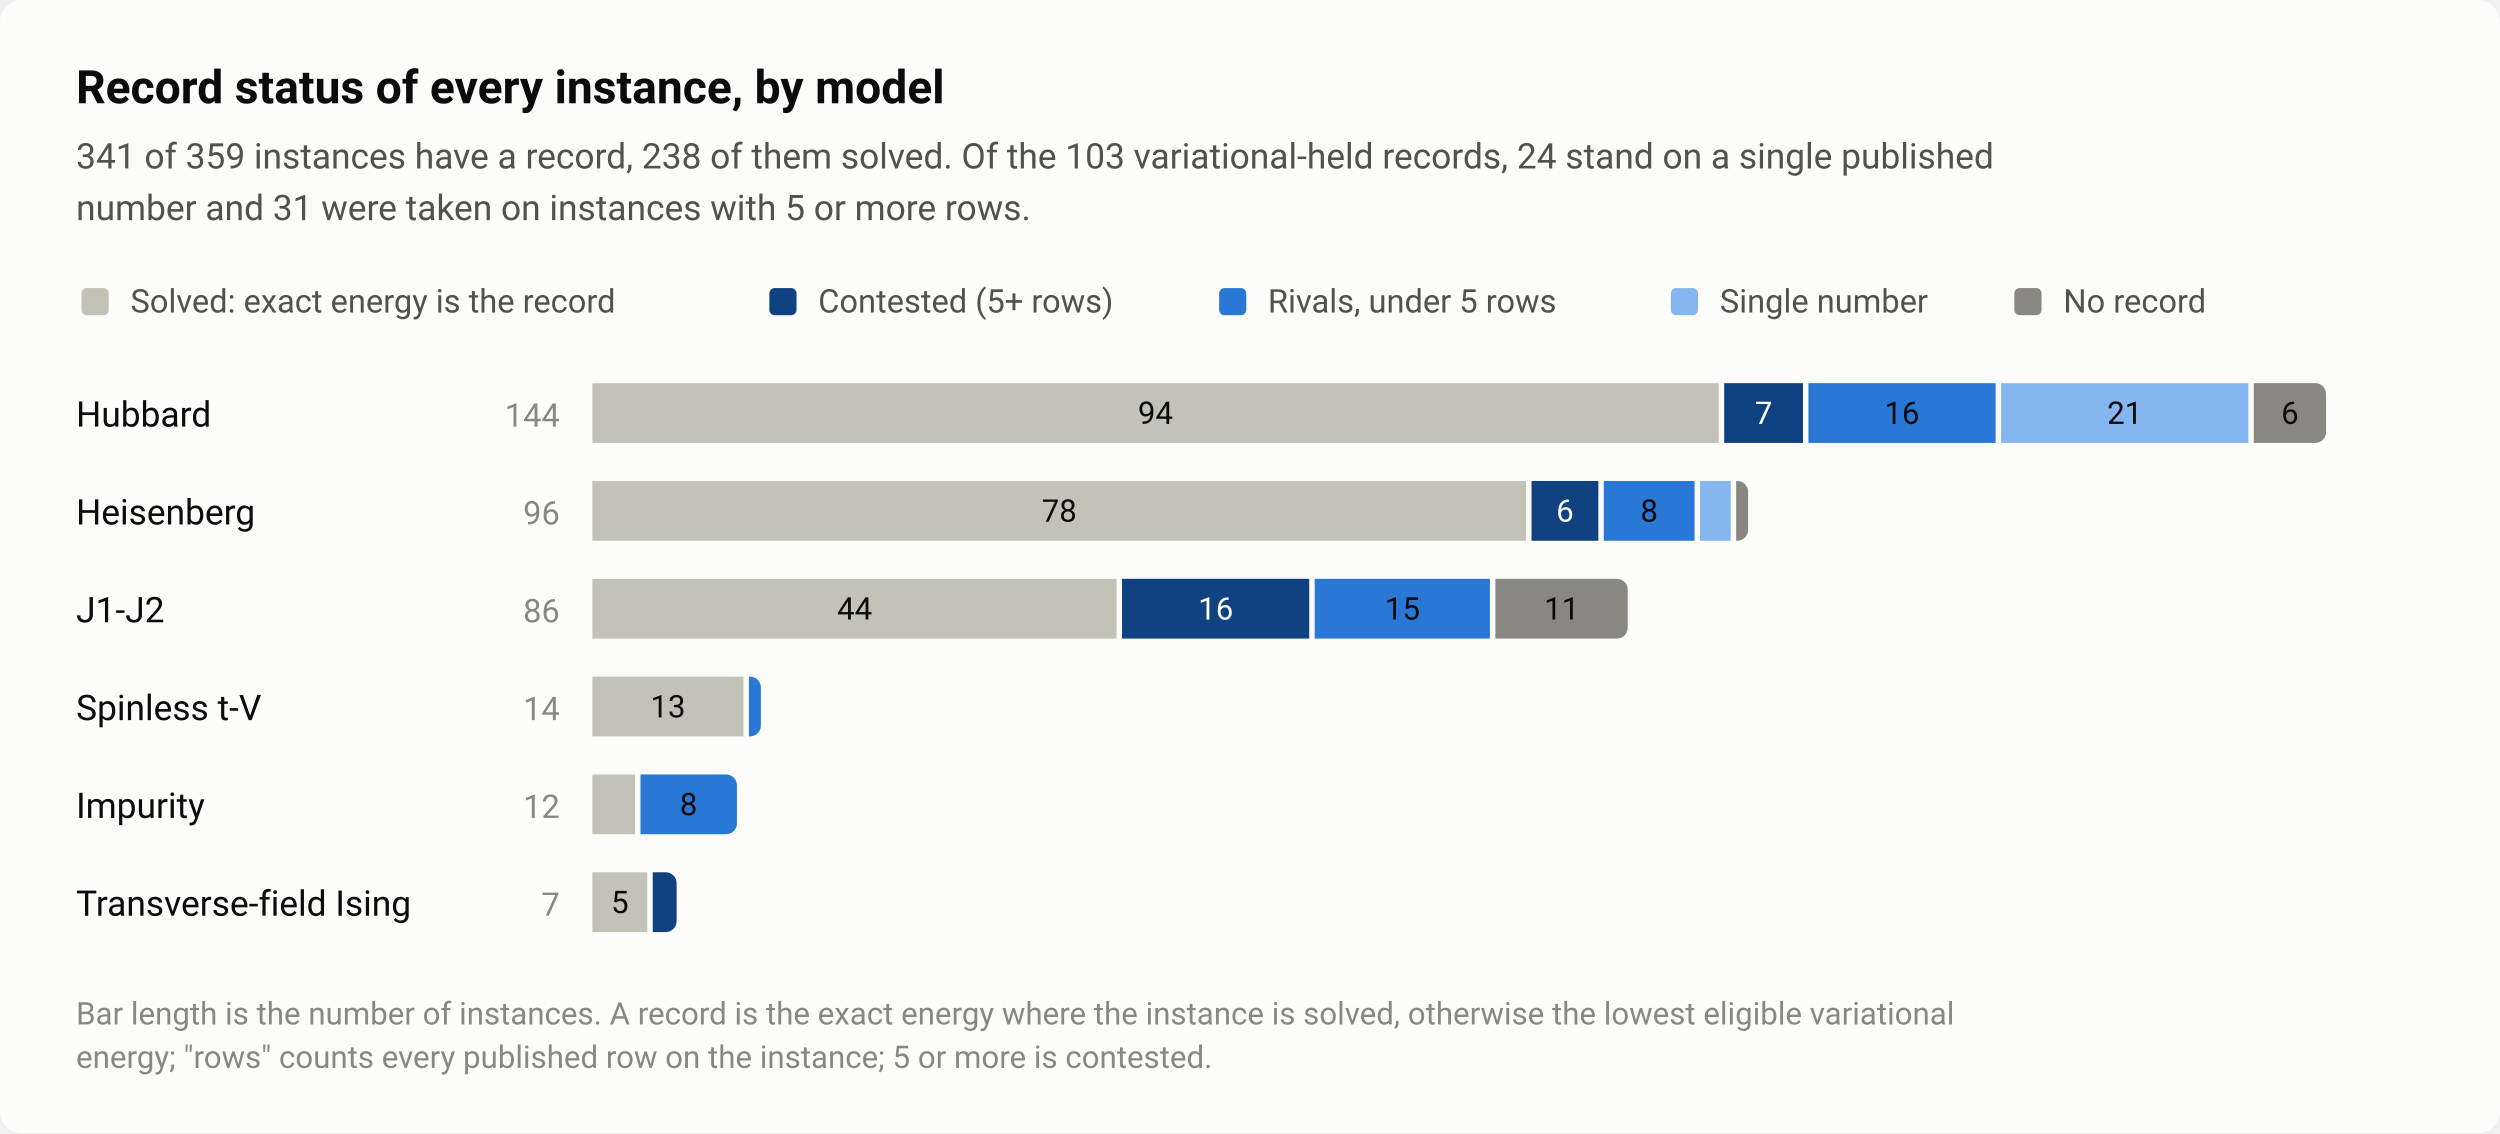
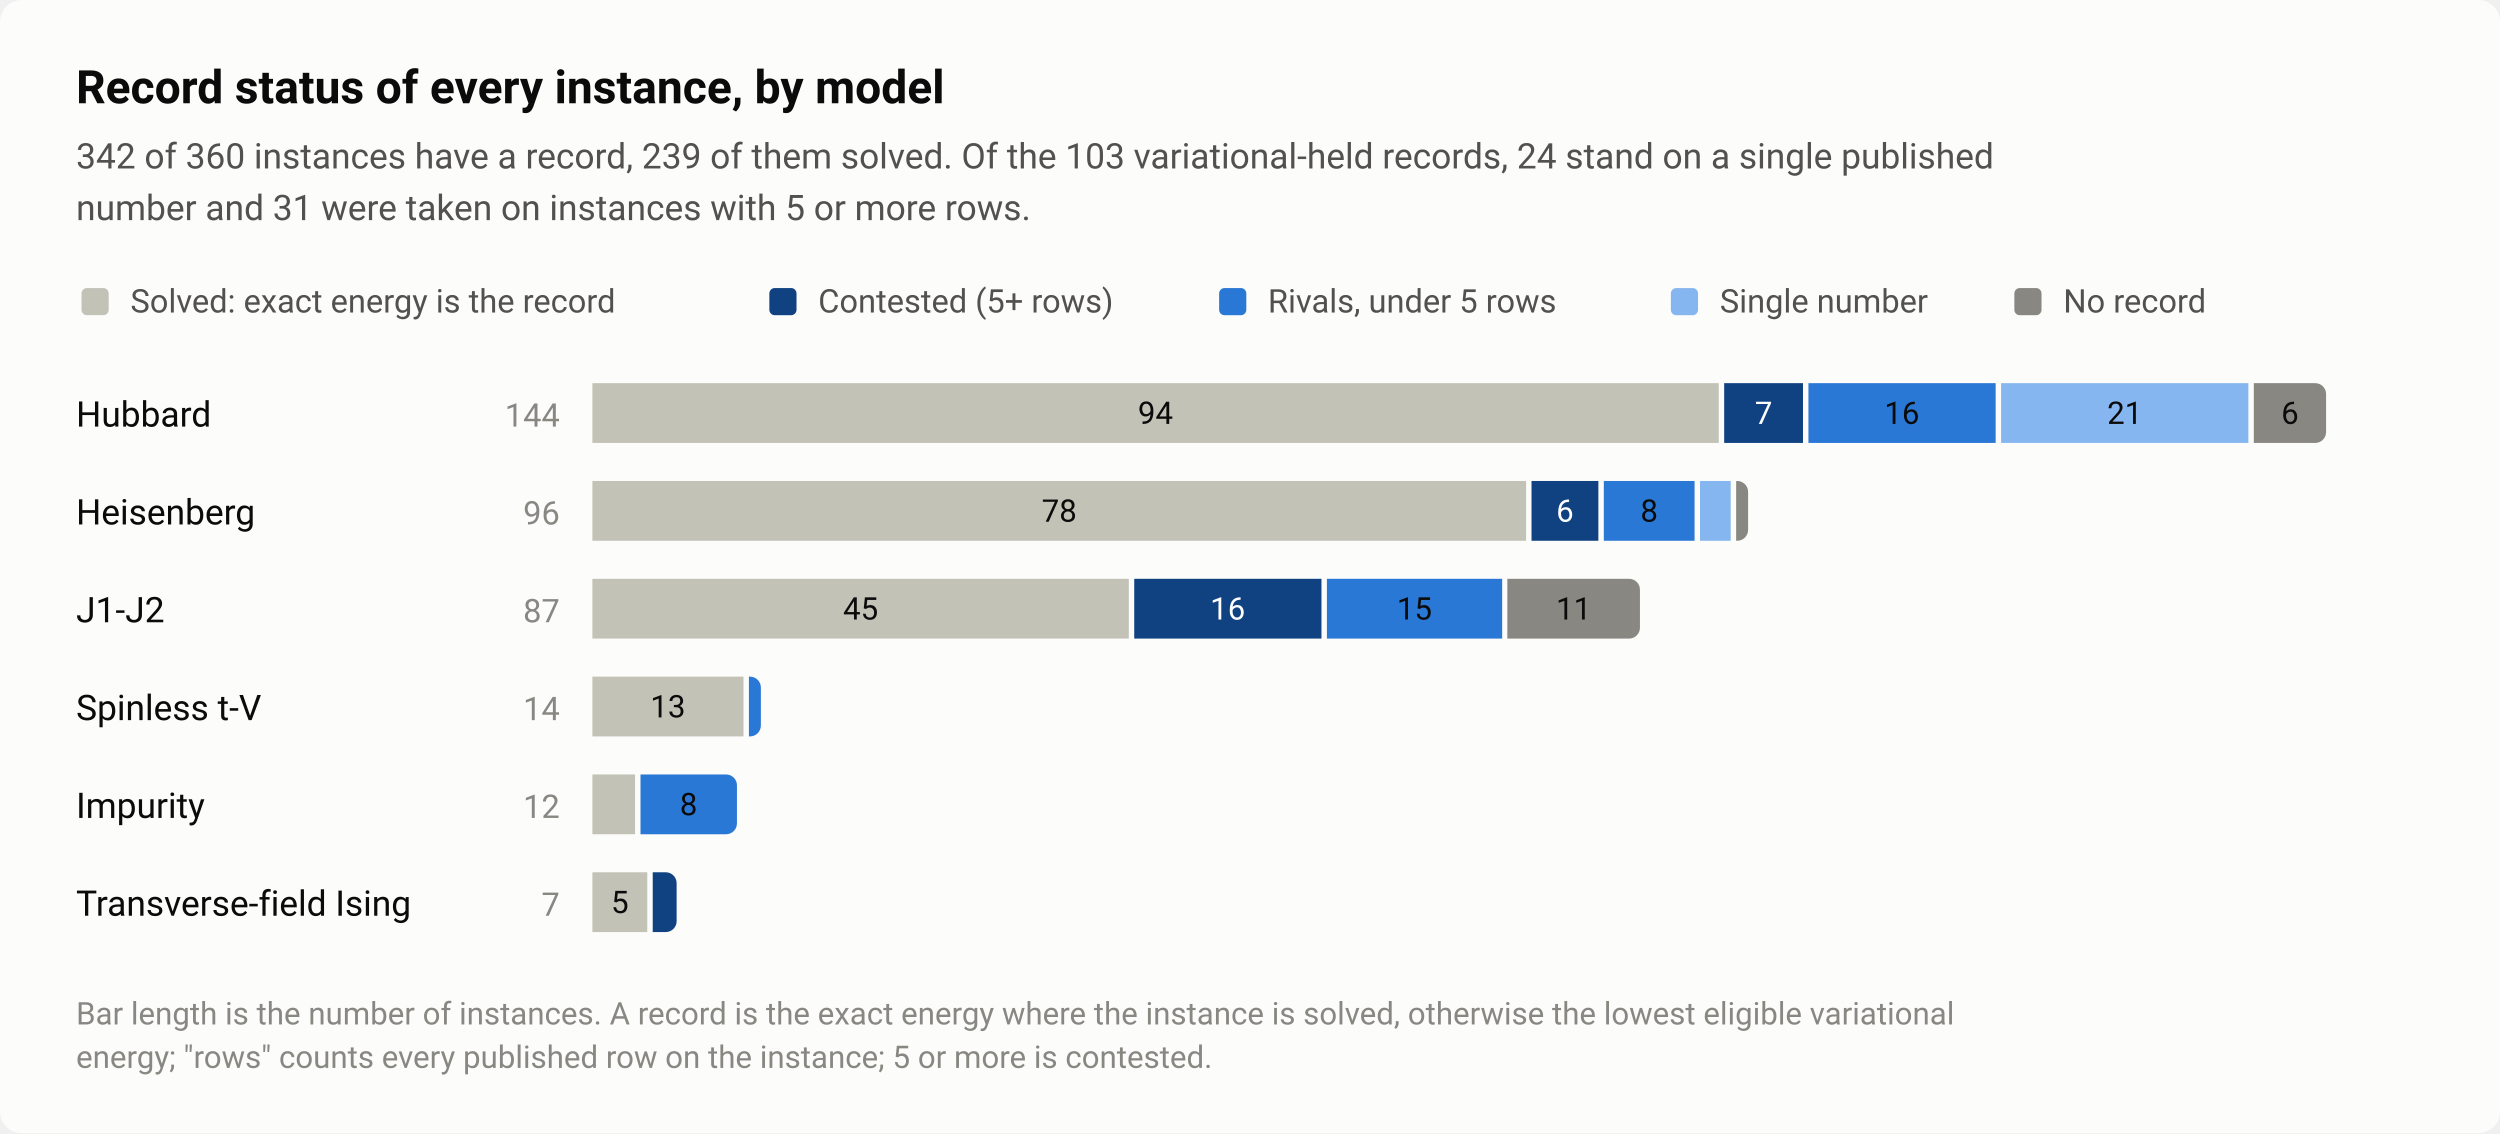
<svg xmlns="http://www.w3.org/2000/svg" width="920" height="417" viewBox="0 0 920 417" role="img" aria-labelledby="title desc">
  <style>text{font-family:system-ui,-apple-system,"Segoe UI",Roboto,"Helvetica Neue",Arial,sans-serif}</style>
  <rect width="920" height="417" rx="8" fill="#fcfcfb" />
  <text x="28" y="38" font-size="17" fill="#0b0b0b" font-weight="600">Record status of every instance, by model</text>
-   <text x="28" y="62" font-size="13" fill="#52514e">341 of 359 instances have a record, 238 of them solved. Of the 103 variational-held records, 24 stand on a single published</text>
+   <text x="28" y="62" font-size="13" fill="#52514e">342 of 360 instances have a record, 239 of them solved. Of the 103 variational-held records, 24 stand on a single published</text>
  <text x="28" y="81" font-size="13" fill="#52514e">number and 31 were taken on instances with 5 or more rows.</text>
  <rect x="30" y="106" width="10" height="10" rx="2" fill="#c3c2b7" />
  <text x="48" y="115" font-size="12" fill="#52514e">Solved: exact energy is the record</text>
  <rect x="283.12" y="106" width="10" height="10" rx="2" fill="#104281" />
  <text x="301.1" y="115" font-size="12" fill="#52514e">Contested (5+ rows)</text>
  <rect x="448.64" y="106" width="10" height="10" rx="2" fill="#2a78d6" />
  <text x="466.6" y="115" font-size="12" fill="#52514e">Rivals, under 5 rows</text>
  <rect x="614.88" y="106" width="10" height="10" rx="2" fill="#86b6ef" />
  <text x="632.9" y="115" font-size="12" fill="#52514e">Single number</text>
  <rect x="741.28" y="106" width="10" height="10" rx="2" fill="#898781" />
  <text x="759.3" y="115" font-size="12" fill="#52514e">No record</text>
  <text x="28" y="157" font-size="13" fill="#0b0b0b">Hubbard</text>
  <text x="206" y="157" font-size="12" fill="#898781" text-anchor="end" style="font-variant-numeric:tabular-nums">144</text>
  <rect x="218" y="141" width="414.5" height="22" fill="#c3c2b7" />
  <text x="425.2" y="156" font-size="11.5" fill="#0b0b0b" text-anchor="middle" style="font-variant-numeric:tabular-nums">94</text>
  <rect x="634.5" y="141" width="29" height="22" fill="#104281" />
  <text x="649" y="156" font-size="11.5" fill="#ffffff" text-anchor="middle" style="font-variant-numeric:tabular-nums">7</text>
  <rect x="665.5" y="141" width="68.9" height="22" fill="#2a78d6" />
  <text x="699.9" y="156" font-size="11.5" fill="#0b0b0b" text-anchor="middle" style="font-variant-numeric:tabular-nums">16</text>
  <rect x="736.4" y="141" width="91" height="22" fill="#86b6ef" />
  <text x="781.9" y="156" font-size="11.5" fill="#0b0b0b" text-anchor="middle" style="font-variant-numeric:tabular-nums">21</text>
  <path d="M829.4 141H852A4 4 0 0 1 856 145V159A4 4 0 0 1 852 163H829.4Z" fill="#898781" />
  <text x="842.7" y="156" font-size="11.5" fill="#0b0b0b" text-anchor="middle" style="font-variant-numeric:tabular-nums">6</text>
  <text x="28" y="193" font-size="13" fill="#0b0b0b">Heisenberg</text>
  <text x="206" y="193" font-size="12" fill="#898781" text-anchor="end" style="font-variant-numeric:tabular-nums">96</text>
  <rect x="218" y="177" width="343.6" height="22" fill="#c3c2b7" />
  <text x="389.8" y="192" font-size="11.5" fill="#0b0b0b" text-anchor="middle" style="font-variant-numeric:tabular-nums">78</text>
  <rect x="563.6" y="177" width="24.6" height="22" fill="#104281" />
  <text x="575.9" y="192" font-size="11.5" fill="#ffffff" text-anchor="middle" style="font-variant-numeric:tabular-nums">6</text>
  <rect x="590.2" y="177" width="33.4" height="22" fill="#2a78d6" />
  <text x="606.9" y="192" font-size="11.5" fill="#0b0b0b" text-anchor="middle" style="font-variant-numeric:tabular-nums">8</text>
  <rect x="625.6" y="177" width="11.3" height="22" fill="#86b6ef" />
  <path d="M638.9 177H639.3A4 4 0 0 1 643.3 181V195A4 4 0 0 1 639.3 199H638.9Z" fill="#898781" />
  <text x="28" y="229" font-size="13" fill="#0b0b0b">J1-J2</text>
-   <text x="206" y="229" font-size="12" fill="#898781" text-anchor="end" style="font-variant-numeric:tabular-nums">86</text>
-   <rect x="218" y="213" width="192.9" height="22" fill="#c3c2b7" />
-   <text x="314.5" y="228" font-size="11.5" fill="#0b0b0b" text-anchor="middle" style="font-variant-numeric:tabular-nums">44</text>
-   <rect x="412.9" y="213" width="68.9" height="22" fill="#104281" />
-   <text x="447.4" y="228" font-size="11.5" fill="#ffffff" text-anchor="middle" style="font-variant-numeric:tabular-nums">16</text>
-   <rect x="483.8" y="213" width="64.5" height="22" fill="#2a78d6" />
-   <text x="516.1" y="228" font-size="11.5" fill="#0b0b0b" text-anchor="middle" style="font-variant-numeric:tabular-nums">15</text>
-   <path d="M550.3 213H595A4 4 0 0 1 599 217V231A4 4 0 0 1 595 235H550.3Z" fill="#898781" />
-   <text x="574.7" y="228" font-size="11.5" fill="#0b0b0b" text-anchor="middle" style="font-variant-numeric:tabular-nums">11</text>
+   <text x="206" y="229" font-size="12" fill="#898781" text-anchor="end" style="font-variant-numeric:tabular-nums">87</text>
+   <rect x="218" y="213" width="197.4" height="22" fill="#c3c2b7" />
+   <text x="316.7" y="228" font-size="11.5" fill="#0b0b0b" text-anchor="middle" style="font-variant-numeric:tabular-nums">45</text>
+   <rect x="417.4" y="213" width="68.9" height="22" fill="#104281" />
+   <text x="451.8" y="228" font-size="11.5" fill="#ffffff" text-anchor="middle" style="font-variant-numeric:tabular-nums">16</text>
+   <rect x="488.3" y="213" width="64.5" height="22" fill="#2a78d6" />
+   <text x="520.5" y="228" font-size="11.5" fill="#0b0b0b" text-anchor="middle" style="font-variant-numeric:tabular-nums">15</text>
+   <path d="M554.7 213H599.5A4 4 0 0 1 603.5 217V231A4 4 0 0 1 599.5 235H554.7Z" fill="#898781" />
+   <text x="579.1" y="228" font-size="11.5" fill="#0b0b0b" text-anchor="middle" style="font-variant-numeric:tabular-nums">11</text>
  <text x="28" y="265" font-size="13" fill="#0b0b0b">Spinless t-V</text>
  <text x="206" y="265" font-size="12" fill="#898781" text-anchor="end" style="font-variant-numeric:tabular-nums">14</text>
  <rect x="218" y="249" width="55.6" height="22" fill="#c3c2b7" />
  <text x="245.8" y="264" font-size="11.5" fill="#0b0b0b" text-anchor="middle" style="font-variant-numeric:tabular-nums">13</text>
  <path d="M275.6 249H276A4 4 0 0 1 280 253V267A4 4 0 0 1 276 271H275.6Z" fill="#2a78d6" />
  <text x="28" y="301" font-size="13" fill="#0b0b0b">Impurity</text>
  <text x="206" y="301" font-size="12" fill="#898781" text-anchor="end" style="font-variant-numeric:tabular-nums">12</text>
  <rect x="218" y="285" width="15.7" height="22" fill="#c3c2b7" />
  <path d="M235.7 285H267.2A4 4 0 0 1 271.2 289V303A4 4 0 0 1 267.2 307H235.7Z" fill="#2a78d6" />
  <text x="253.4" y="300" font-size="11.5" fill="#0b0b0b" text-anchor="middle" style="font-variant-numeric:tabular-nums">8</text>
  <text x="28" y="337" font-size="13" fill="#0b0b0b">Transverse-field Ising</text>
  <text x="206" y="337" font-size="12" fill="#898781" text-anchor="end" style="font-variant-numeric:tabular-nums">7</text>
  <rect x="218" y="321" width="20.2" height="22" fill="#c3c2b7" />
  <text x="228.1" y="336" font-size="11.5" fill="#0b0b0b" text-anchor="middle" style="font-variant-numeric:tabular-nums">5</text>
  <path d="M240.2 321H245A4 4 0 0 1 249 325V339A4 4 0 0 1 245 343H240.2Z" fill="#104281" />
  <text x="28" y="377" font-size="11.5" fill="#898781">Bar length is the number of instances. A record is the exact energy where the instance is solved, otherwise the lowest eligible variational</text>
  <text x="28" y="393" font-size="11.5" fill="#898781">energy; "rows" counts every published row on the instance; 5 or more is contested.</text>
</svg>
